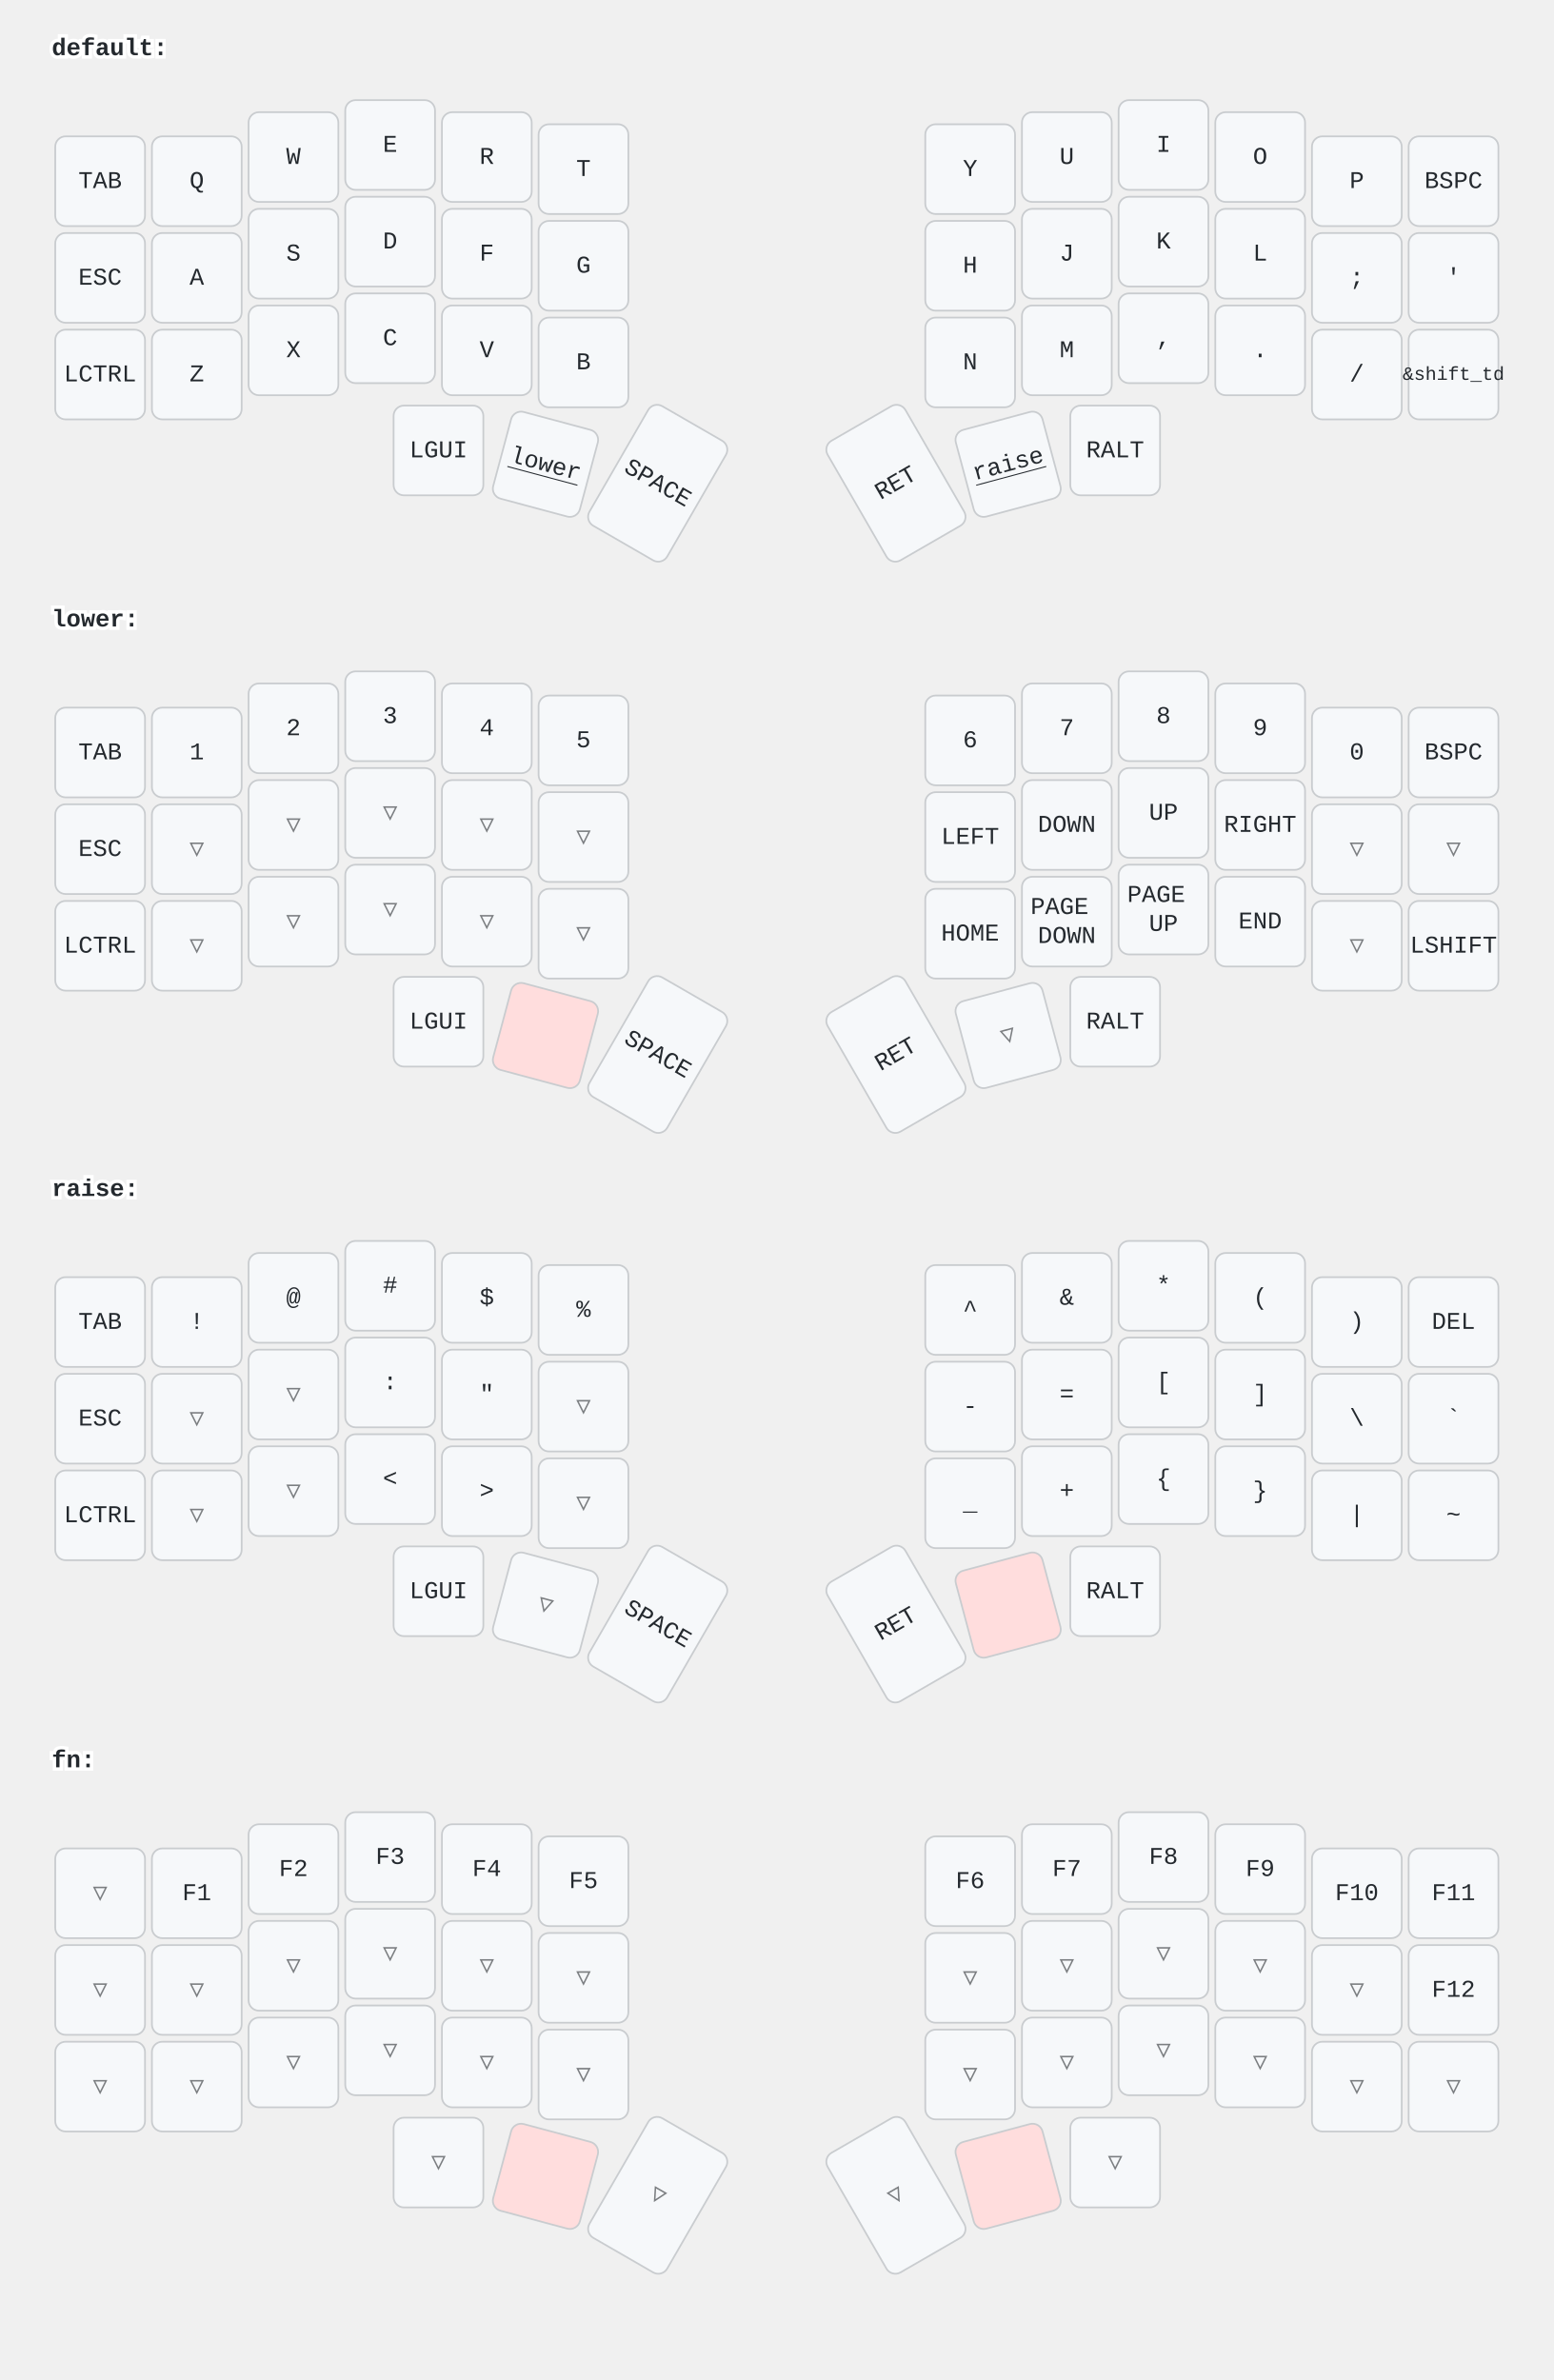
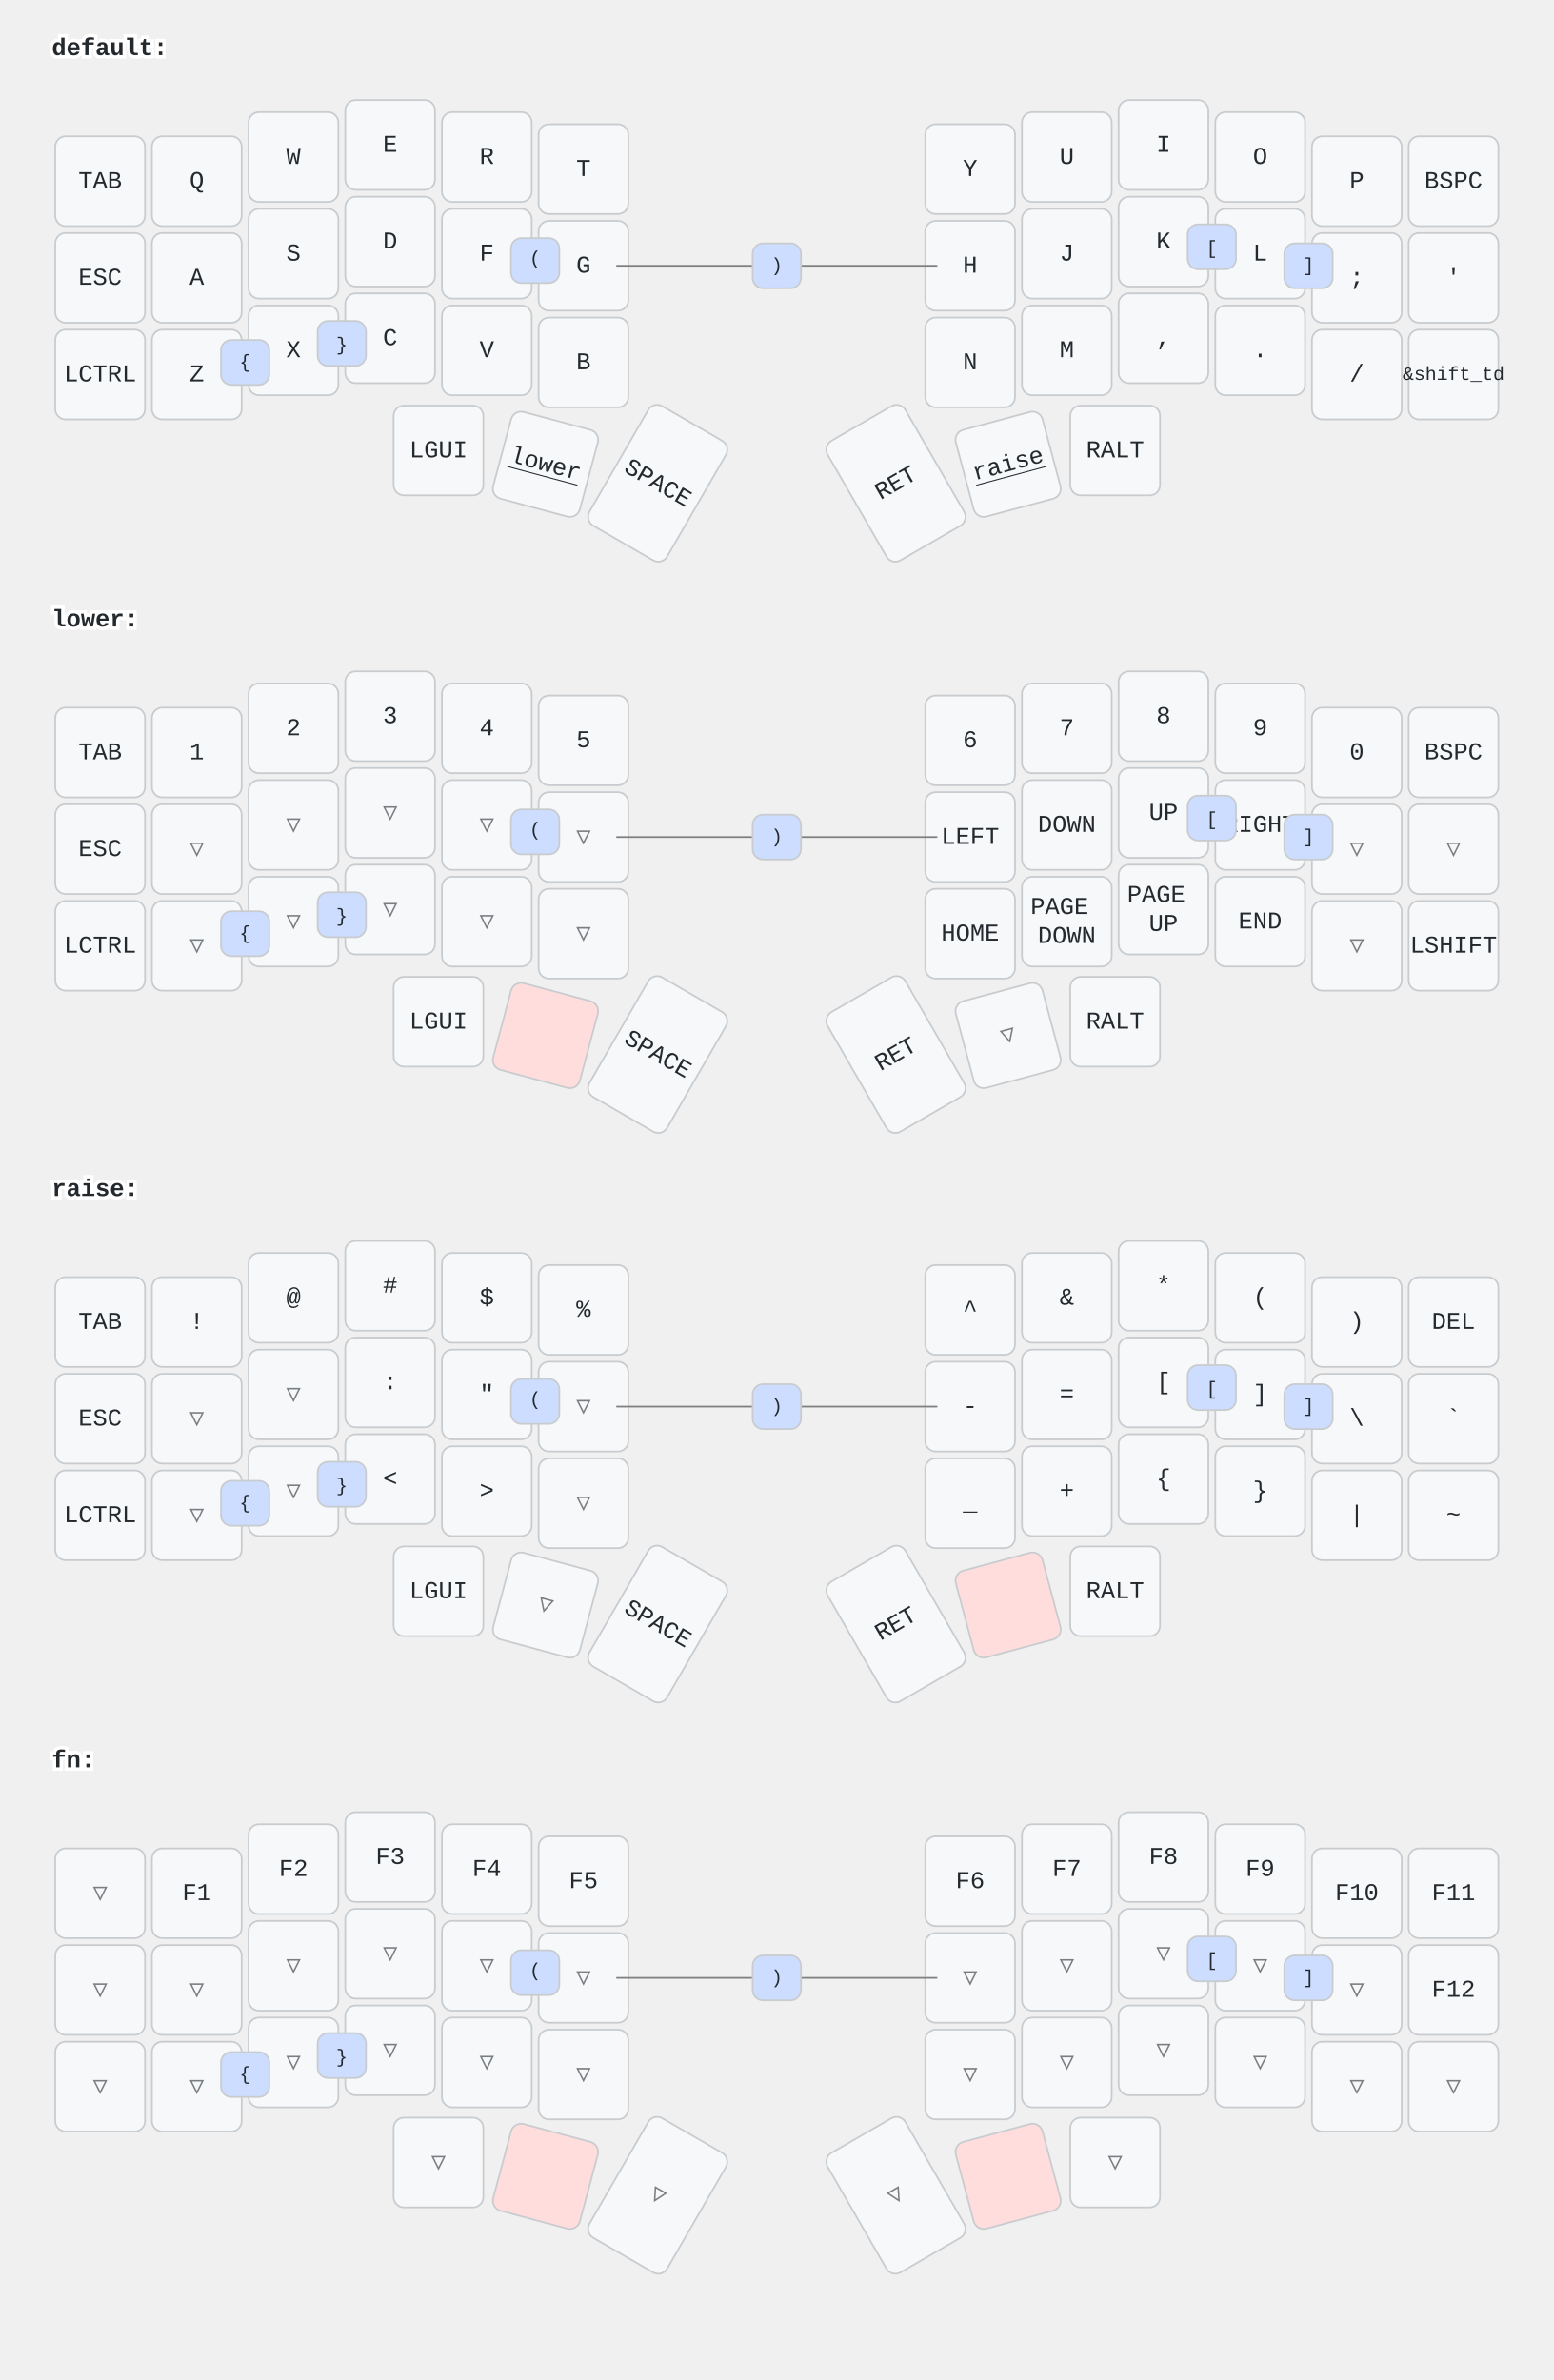
<svg xmlns="http://www.w3.org/2000/svg" width="900" height="1379" viewBox="0 0 900 1379" class="keymap">
  <style>/* inherit to force styles through use tags */
svg path {
    fill: inherit;
}

/* font and background color specifications */
svg.keymap {
    font-family: SFMono-Regular,Consolas,Liberation Mono,Menlo,monospace;
    font-size: 14px;
    font-kerning: normal;
    text-rendering: optimizeLegibility;
    fill: #24292e;
}

/* default key styling */
rect.key {
    fill: #f6f8fa;
}

rect.key, rect.combo {
    stroke: #c9cccf;
    stroke-width: 1;
}

/* default key side styling, only used is draw_key_sides is set */
rect.side {
    filter: brightness(90%);
}

/* color accent for combo boxes */
rect.combo, rect.combo-separate {
    fill: #cdf;
}

/* color accent for held keys */
rect.held, rect.combo.held {
    fill: #fdd;
}

/* color accent for ghost (optional) keys */
rect.ghost, rect.combo.ghost {
    stroke-dasharray: 4, 4;
    stroke-width: 2;
}

text {
    text-anchor: middle;
    dominant-baseline: middle;
}

/* styling for layer labels */
text.label {
    font-weight: bold;
    text-anchor: start;
    stroke: white;
    stroke-width: 4;
    paint-order: stroke;
}

/* styling for optional footer */
text.footer {
    text-anchor: end;
    dominant-baseline: auto;
    stroke: white;
    stroke-width: 4;
    paint-order: stroke;
}

/* styling for combo tap, and key non-tap label text */
text.combo, text.hold, text.shifted, text.left, text.right {
    font-size: 11px;
}

text.hold {
    text-anchor: middle;
    dominant-baseline: auto;
}

text.shifted {
    text-anchor: middle;
    dominant-baseline: hanging;
}

text.left {
    text-anchor: start;
}

text.right {
    text-anchor: end;
}

text.layer-activator {
    text-decoration: underline;
}

/* styling for hold/shifted label text in combo box */
text.combo.hold, text.combo.shifted, text.combo.left, text.combo.right {
    font-size: 8px;
}

/* lighter symbol for transparent keys */
text.trans {
    fill: #7b7e81;
}

/* styling for combo dendrons */
path.combo {
    stroke-width: 1;
    stroke: gray;
    fill: none;
}

/* Start Tabler Icons Cleanup */
/* cannot use height/width with glyphs */
.icon-tabler &gt; path {
    fill: inherit;
    stroke: inherit;
    stroke-width: 2;
}
/* hide tabler's default box */
.icon-tabler &gt; path[stroke="none"][fill="none"] {
    visibility: hidden;
}
/* End Tabler Icons Cleanup */
</style>
  <g transform="translate(30, 0)" class="layer-default">
    <text x="0" y="28" class="label" id="default">default:</text>
    <g transform="translate(0, 56)">
      <g transform="translate(28, 49)" class="key keypos-0">
        <rect rx="6" ry="6" x="-26" y="-26" width="52" height="52" class="key" />
        <text x="0" y="0" class="key tap">TAB</text>
      </g>
      <g transform="translate(84, 49)" class="key keypos-1">
        <rect rx="6" ry="6" x="-26" y="-26" width="52" height="52" class="key" />
        <text x="0" y="0" class="key tap">Q</text>
      </g>
      <g transform="translate(140, 35)" class="key keypos-2">
        <rect rx="6" ry="6" x="-26" y="-26" width="52" height="52" class="key" />
        <text x="0" y="0" class="key tap">W</text>
      </g>
      <g transform="translate(196, 28)" class="key keypos-3">
        <rect rx="6" ry="6" x="-26" y="-26" width="52" height="52" class="key" />
        <text x="0" y="0" class="key tap">E</text>
      </g>
      <g transform="translate(252, 35)" class="key keypos-4">
        <rect rx="6" ry="6" x="-26" y="-26" width="52" height="52" class="key" />
        <text x="0" y="0" class="key tap">R</text>
      </g>
      <g transform="translate(308, 42)" class="key keypos-5">
        <rect rx="6" ry="6" x="-26" y="-26" width="52" height="52" class="key" />
        <text x="0" y="0" class="key tap">T</text>
      </g>
      <g transform="translate(532, 42)" class="key keypos-6">
        <rect rx="6" ry="6" x="-26" y="-26" width="52" height="52" class="key" />
        <text x="0" y="0" class="key tap">Y</text>
      </g>
      <g transform="translate(588, 35)" class="key keypos-7">
        <rect rx="6" ry="6" x="-26" y="-26" width="52" height="52" class="key" />
        <text x="0" y="0" class="key tap">U</text>
      </g>
      <g transform="translate(644, 28)" class="key keypos-8">
        <rect rx="6" ry="6" x="-26" y="-26" width="52" height="52" class="key" />
        <text x="0" y="0" class="key tap">I</text>
      </g>
      <g transform="translate(700, 35)" class="key keypos-9">
        <rect rx="6" ry="6" x="-26" y="-26" width="52" height="52" class="key" />
        <text x="0" y="0" class="key tap">O</text>
      </g>
      <g transform="translate(756, 49)" class="key keypos-10">
        <rect rx="6" ry="6" x="-26" y="-26" width="52" height="52" class="key" />
        <text x="0" y="0" class="key tap">P</text>
      </g>
      <g transform="translate(812, 49)" class="key keypos-11">
        <rect rx="6" ry="6" x="-26" y="-26" width="52" height="52" class="key" />
        <text x="0" y="0" class="key tap">BSPC</text>
      </g>
      <g transform="translate(28, 105)" class="key keypos-12">
        <rect rx="6" ry="6" x="-26" y="-26" width="52" height="52" class="key" />
        <text x="0" y="0" class="key tap">ESC</text>
      </g>
      <g transform="translate(84, 105)" class="key keypos-13">
        <rect rx="6" ry="6" x="-26" y="-26" width="52" height="52" class="key" />
        <text x="0" y="0" class="key tap">A</text>
      </g>
      <g transform="translate(140, 91)" class="key keypos-14">
        <rect rx="6" ry="6" x="-26" y="-26" width="52" height="52" class="key" />
        <text x="0" y="0" class="key tap">S</text>
      </g>
      <g transform="translate(196, 84)" class="key keypos-15">
        <rect rx="6" ry="6" x="-26" y="-26" width="52" height="52" class="key" />
        <text x="0" y="0" class="key tap">D</text>
      </g>
      <g transform="translate(252, 91)" class="key keypos-16">
        <rect rx="6" ry="6" x="-26" y="-26" width="52" height="52" class="key" />
        <text x="0" y="0" class="key tap">F</text>
      </g>
      <g transform="translate(308, 98)" class="key keypos-17">
        <rect rx="6" ry="6" x="-26" y="-26" width="52" height="52" class="key" />
        <text x="0" y="0" class="key tap">G</text>
      </g>
      <g transform="translate(532, 98)" class="key keypos-18">
        <rect rx="6" ry="6" x="-26" y="-26" width="52" height="52" class="key" />
        <text x="0" y="0" class="key tap">H</text>
      </g>
      <g transform="translate(588, 91)" class="key keypos-19">
        <rect rx="6" ry="6" x="-26" y="-26" width="52" height="52" class="key" />
        <text x="0" y="0" class="key tap">J</text>
      </g>
      <g transform="translate(644, 84)" class="key keypos-20">
        <rect rx="6" ry="6" x="-26" y="-26" width="52" height="52" class="key" />
        <text x="0" y="0" class="key tap">K</text>
      </g>
      <g transform="translate(700, 91)" class="key keypos-21">
        <rect rx="6" ry="6" x="-26" y="-26" width="52" height="52" class="key" />
        <text x="0" y="0" class="key tap">L</text>
      </g>
      <g transform="translate(756, 105)" class="key keypos-22">
        <rect rx="6" ry="6" x="-26" y="-26" width="52" height="52" class="key" />
        <text x="0" y="0" class="key tap">;</text>
      </g>
      <g transform="translate(812, 105)" class="key keypos-23">
        <rect rx="6" ry="6" x="-26" y="-26" width="52" height="52" class="key" />
        <text x="0" y="0" class="key tap">'</text>
      </g>
      <g transform="translate(28, 161)" class="key keypos-24">
        <rect rx="6" ry="6" x="-26" y="-26" width="52" height="52" class="key" />
        <text x="0" y="0" class="key tap">LCTRL</text>
      </g>
      <g transform="translate(84, 161)" class="key keypos-25">
        <rect rx="6" ry="6" x="-26" y="-26" width="52" height="52" class="key" />
        <text x="0" y="0" class="key tap">Z</text>
      </g>
      <g transform="translate(140, 147)" class="key keypos-26">
        <rect rx="6" ry="6" x="-26" y="-26" width="52" height="52" class="key" />
        <text x="0" y="0" class="key tap">X</text>
      </g>
      <g transform="translate(196, 140)" class="key keypos-27">
        <rect rx="6" ry="6" x="-26" y="-26" width="52" height="52" class="key" />
        <text x="0" y="0" class="key tap">C</text>
      </g>
      <g transform="translate(252, 147)" class="key keypos-28">
        <rect rx="6" ry="6" x="-26" y="-26" width="52" height="52" class="key" />
        <text x="0" y="0" class="key tap">V</text>
      </g>
      <g transform="translate(308, 154)" class="key keypos-29">
        <rect rx="6" ry="6" x="-26" y="-26" width="52" height="52" class="key" />
        <text x="0" y="0" class="key tap">B</text>
      </g>
      <g transform="translate(532, 154)" class="key keypos-30">
        <rect rx="6" ry="6" x="-26" y="-26" width="52" height="52" class="key" />
        <text x="0" y="0" class="key tap">N</text>
      </g>
      <g transform="translate(588, 147)" class="key keypos-31">
        <rect rx="6" ry="6" x="-26" y="-26" width="52" height="52" class="key" />
        <text x="0" y="0" class="key tap">M</text>
      </g>
      <g transform="translate(644, 140)" class="key keypos-32">
        <rect rx="6" ry="6" x="-26" y="-26" width="52" height="52" class="key" />
        <text x="0" y="0" class="key tap">,</text>
      </g>
      <g transform="translate(700, 147)" class="key keypos-33">
        <rect rx="6" ry="6" x="-26" y="-26" width="52" height="52" class="key" />
        <text x="0" y="0" class="key tap">.</text>
      </g>
      <g transform="translate(756, 161)" class="key keypos-34">
        <rect rx="6" ry="6" x="-26" y="-26" width="52" height="52" class="key" />
        <text x="0" y="0" class="key tap">/</text>
      </g>
      <g transform="translate(812, 161)" class="key keypos-35">
        <rect rx="6" ry="6" x="-26" y="-26" width="52" height="52" class="key" />
        <text x="0" y="0" class="key tap">
          <tspan style="font-size: 78%">&amp;shift_td</tspan>
        </text>
      </g>
      <g transform="translate(224, 205)" class="key keypos-36">
        <rect rx="6" ry="6" x="-26" y="-26" width="52" height="52" class="key" />
        <text x="0" y="0" class="key tap">LGUI</text>
      </g>
      <g transform="translate(286, 213) rotate(15.0)" class="key keypos-37">
        <rect rx="6" ry="6" x="-26" y="-26" width="52" height="52" class="key" />
        <a href="#lower">
          <text x="0" y="0" class="key tap layer-activator">lower</text>
        </a>
      </g>
      <g transform="translate(351, 224) rotate(30.0)" class="key keypos-38">
        <rect rx="6" ry="6" x="-26" y="-40" width="52" height="80" class="key" />
        <text x="0" y="0" class="key tap">SPACE</text>
      </g>
      <g transform="translate(489, 224) rotate(-30.0)" class="key keypos-39">
        <rect rx="6" ry="6" x="-26" y="-40" width="52" height="80" class="key" />
        <text x="0" y="0" class="key tap">RET</text>
      </g>
      <g transform="translate(554, 213) rotate(-15.0)" class="key keypos-40">
        <rect rx="6" ry="6" x="-26" y="-26" width="52" height="52" class="key" />
        <a href="#raise">
          <text x="0" y="0" class="key tap layer-activator">raise</text>
        </a>
      </g>
      <g transform="translate(616, 205)" class="key keypos-41">
        <rect rx="6" ry="6" x="-26" y="-26" width="52" height="52" class="key" />
        <text x="0" y="0" class="key tap">RALT</text>
      </g>
+       <g class="combo combopos-0">
+         <rect rx="6" ry="6" x="266" y="82" width="28" height="26" class="combo" />
+         <text x="280" y="94" class="combo tap">(</text>
+       </g>
+       <g class="combo combopos-1">
+         <path d="M420,98 l-93,0" class="combo" />
+         <path d="M420,98 l93,0" class="combo" />
+         <rect rx="6" ry="6" x="406" y="85" width="28" height="26" class="combo" />
+         <text x="420" y="98" class="combo tap">)</text>
+       </g>
+       <g class="combo combopos-2">
+         <rect rx="6" ry="6" x="658" y="74" width="28" height="26" class="combo" />
+         <text x="672" y="88" class="combo tap">[</text>
+       </g>
+       <g class="combo combopos-3">
+         <rect rx="6" ry="6" x="714" y="85" width="28" height="26" class="combo" />
+         <text x="728" y="98" class="combo tap">]</text>
+       </g>
+       <g class="combo combopos-4">
+         <rect rx="6" ry="6" x="98" y="141" width="28" height="26" class="combo" />
+         <text x="112" y="154" class="combo tap">{</text>
+       </g>
+       <g class="combo combopos-5">
+         <rect rx="6" ry="6" x="154" y="130" width="28" height="26" class="combo" />
+         <text x="168" y="144" class="combo tap">}</text>
+       </g>
    </g>
  </g>
  <g transform="translate(30, 331)" class="layer-lower">
    <text x="0" y="28" class="label" id="lower">lower:</text>
    <g transform="translate(0, 56)">
      <g transform="translate(28, 49)" class="key keypos-0">
        <rect rx="6" ry="6" x="-26" y="-26" width="52" height="52" class="key" />
        <text x="0" y="0" class="key tap">TAB</text>
      </g>
      <g transform="translate(84, 49)" class="key keypos-1">
        <rect rx="6" ry="6" x="-26" y="-26" width="52" height="52" class="key" />
        <text x="0" y="0" class="key tap">1</text>
      </g>
      <g transform="translate(140, 35)" class="key keypos-2">
        <rect rx="6" ry="6" x="-26" y="-26" width="52" height="52" class="key" />
        <text x="0" y="0" class="key tap">2</text>
      </g>
      <g transform="translate(196, 28)" class="key keypos-3">
        <rect rx="6" ry="6" x="-26" y="-26" width="52" height="52" class="key" />
        <text x="0" y="0" class="key tap">3</text>
      </g>
      <g transform="translate(252, 35)" class="key keypos-4">
        <rect rx="6" ry="6" x="-26" y="-26" width="52" height="52" class="key" />
        <text x="0" y="0" class="key tap">4</text>
      </g>
      <g transform="translate(308, 42)" class="key keypos-5">
        <rect rx="6" ry="6" x="-26" y="-26" width="52" height="52" class="key" />
        <text x="0" y="0" class="key tap">5</text>
      </g>
      <g transform="translate(532, 42)" class="key keypos-6">
        <rect rx="6" ry="6" x="-26" y="-26" width="52" height="52" class="key" />
        <text x="0" y="0" class="key tap">6</text>
      </g>
      <g transform="translate(588, 35)" class="key keypos-7">
        <rect rx="6" ry="6" x="-26" y="-26" width="52" height="52" class="key" />
        <text x="0" y="0" class="key tap">7</text>
      </g>
      <g transform="translate(644, 28)" class="key keypos-8">
        <rect rx="6" ry="6" x="-26" y="-26" width="52" height="52" class="key" />
        <text x="0" y="0" class="key tap">8</text>
      </g>
      <g transform="translate(700, 35)" class="key keypos-9">
        <rect rx="6" ry="6" x="-26" y="-26" width="52" height="52" class="key" />
        <text x="0" y="0" class="key tap">9</text>
      </g>
      <g transform="translate(756, 49)" class="key keypos-10">
        <rect rx="6" ry="6" x="-26" y="-26" width="52" height="52" class="key" />
        <text x="0" y="0" class="key tap">0</text>
      </g>
      <g transform="translate(812, 49)" class="key keypos-11">
        <rect rx="6" ry="6" x="-26" y="-26" width="52" height="52" class="key" />
        <text x="0" y="0" class="key tap">BSPC</text>
      </g>
      <g transform="translate(28, 105)" class="key keypos-12">
        <rect rx="6" ry="6" x="-26" y="-26" width="52" height="52" class="key" />
        <text x="0" y="0" class="key tap">ESC</text>
      </g>
      <g transform="translate(84, 105)" class="key trans keypos-13">
        <rect rx="6" ry="6" x="-26" y="-26" width="52" height="52" class="key trans" />
        <text x="0" y="0" class="key trans tap">▽</text>
      </g>
      <g transform="translate(140, 91)" class="key trans keypos-14">
        <rect rx="6" ry="6" x="-26" y="-26" width="52" height="52" class="key trans" />
        <text x="0" y="0" class="key trans tap">▽</text>
      </g>
      <g transform="translate(196, 84)" class="key trans keypos-15">
        <rect rx="6" ry="6" x="-26" y="-26" width="52" height="52" class="key trans" />
        <text x="0" y="0" class="key trans tap">▽</text>
      </g>
      <g transform="translate(252, 91)" class="key trans keypos-16">
        <rect rx="6" ry="6" x="-26" y="-26" width="52" height="52" class="key trans" />
        <text x="0" y="0" class="key trans tap">▽</text>
      </g>
      <g transform="translate(308, 98)" class="key trans keypos-17">
        <rect rx="6" ry="6" x="-26" y="-26" width="52" height="52" class="key trans" />
        <text x="0" y="0" class="key trans tap">▽</text>
      </g>
      <g transform="translate(532, 98)" class="key keypos-18">
        <rect rx="6" ry="6" x="-26" y="-26" width="52" height="52" class="key" />
        <text x="0" y="0" class="key tap">LEFT</text>
      </g>
      <g transform="translate(588, 91)" class="key keypos-19">
        <rect rx="6" ry="6" x="-26" y="-26" width="52" height="52" class="key" />
        <text x="0" y="0" class="key tap">DOWN</text>
      </g>
      <g transform="translate(644, 84)" class="key keypos-20">
        <rect rx="6" ry="6" x="-26" y="-26" width="52" height="52" class="key" />
        <text x="0" y="0" class="key tap">UP</text>
      </g>
      <g transform="translate(700, 91)" class="key keypos-21">
        <rect rx="6" ry="6" x="-26" y="-26" width="52" height="52" class="key" />
        <text x="0" y="0" class="key tap">RIGHT</text>
      </g>
      <g transform="translate(756, 105)" class="key trans keypos-22">
        <rect rx="6" ry="6" x="-26" y="-26" width="52" height="52" class="key trans" />
        <text x="0" y="0" class="key trans tap">▽</text>
      </g>
      <g transform="translate(812, 105)" class="key trans keypos-23">
        <rect rx="6" ry="6" x="-26" y="-26" width="52" height="52" class="key trans" />
        <text x="0" y="0" class="key trans tap">▽</text>
      </g>
      <g transform="translate(28, 161)" class="key keypos-24">
        <rect rx="6" ry="6" x="-26" y="-26" width="52" height="52" class="key" />
        <text x="0" y="0" class="key tap">LCTRL</text>
      </g>
      <g transform="translate(84, 161)" class="key trans keypos-25">
        <rect rx="6" ry="6" x="-26" y="-26" width="52" height="52" class="key trans" />
        <text x="0" y="0" class="key trans tap">▽</text>
      </g>
      <g transform="translate(140, 147)" class="key trans keypos-26">
        <rect rx="6" ry="6" x="-26" y="-26" width="52" height="52" class="key trans" />
        <text x="0" y="0" class="key trans tap">▽</text>
      </g>
      <g transform="translate(196, 140)" class="key trans keypos-27">
        <rect rx="6" ry="6" x="-26" y="-26" width="52" height="52" class="key trans" />
        <text x="0" y="0" class="key trans tap">▽</text>
      </g>
      <g transform="translate(252, 147)" class="key trans keypos-28">
        <rect rx="6" ry="6" x="-26" y="-26" width="52" height="52" class="key trans" />
        <text x="0" y="0" class="key trans tap">▽</text>
      </g>
      <g transform="translate(308, 154)" class="key trans keypos-29">
        <rect rx="6" ry="6" x="-26" y="-26" width="52" height="52" class="key trans" />
        <text x="0" y="0" class="key trans tap">▽</text>
      </g>
      <g transform="translate(532, 154)" class="key keypos-30">
        <rect rx="6" ry="6" x="-26" y="-26" width="52" height="52" class="key" />
        <text x="0" y="0" class="key tap">HOME</text>
      </g>
      <g transform="translate(588, 147)" class="key keypos-31">
        <rect rx="6" ry="6" x="-26" y="-26" width="52" height="52" class="key" />
        <text x="0" y="0" class="key tap">
          <tspan x="0" dy="-0.6em">PAGE</tspan>
          <tspan x="0" dy="1.2em">DOWN</tspan>
        </text>
      </g>
      <g transform="translate(644, 140)" class="key keypos-32">
        <rect rx="6" ry="6" x="-26" y="-26" width="52" height="52" class="key" />
        <text x="0" y="0" class="key tap">
          <tspan x="0" dy="-0.6em">PAGE</tspan>
          <tspan x="0" dy="1.2em">UP</tspan>
        </text>
      </g>
      <g transform="translate(700, 147)" class="key keypos-33">
        <rect rx="6" ry="6" x="-26" y="-26" width="52" height="52" class="key" />
        <text x="0" y="0" class="key tap">END</text>
      </g>
      <g transform="translate(756, 161)" class="key trans keypos-34">
        <rect rx="6" ry="6" x="-26" y="-26" width="52" height="52" class="key trans" />
        <text x="0" y="0" class="key trans tap">▽</text>
      </g>
      <g transform="translate(812, 161)" class="key keypos-35">
        <rect rx="6" ry="6" x="-26" y="-26" width="52" height="52" class="key" />
        <text x="0" y="0" class="key tap">LSHIFT</text>
      </g>
      <g transform="translate(224, 205)" class="key keypos-36">
        <rect rx="6" ry="6" x="-26" y="-26" width="52" height="52" class="key" />
        <text x="0" y="0" class="key tap">LGUI</text>
      </g>
      <g transform="translate(286, 213) rotate(15.0)" class="key held keypos-37">
        <rect rx="6" ry="6" x="-26" y="-26" width="52" height="52" class="key held" />
      </g>
      <g transform="translate(351, 224) rotate(30.0)" class="key keypos-38">
        <rect rx="6" ry="6" x="-26" y="-40" width="52" height="80" class="key" />
        <text x="0" y="0" class="key tap">SPACE</text>
      </g>
      <g transform="translate(489, 224) rotate(-30.0)" class="key keypos-39">
        <rect rx="6" ry="6" x="-26" y="-40" width="52" height="80" class="key" />
        <text x="0" y="0" class="key tap">RET</text>
      </g>
      <g transform="translate(554, 213) rotate(-15.0)" class="key trans keypos-40">
        <rect rx="6" ry="6" x="-26" y="-26" width="52" height="52" class="key trans" />
        <text x="0" y="0" class="key trans tap">▽</text>
      </g>
      <g transform="translate(616, 205)" class="key keypos-41">
        <rect rx="6" ry="6" x="-26" y="-26" width="52" height="52" class="key" />
        <text x="0" y="0" class="key tap">RALT</text>
      </g>
+       <g class="combo combopos-0">
+         <rect rx="6" ry="6" x="266" y="82" width="28" height="26" class="combo" />
+         <text x="280" y="94" class="combo tap">(</text>
+       </g>
+       <g class="combo combopos-1">
+         <path d="M420,98 l-93,0" class="combo" />
+         <path d="M420,98 l93,0" class="combo" />
+         <rect rx="6" ry="6" x="406" y="85" width="28" height="26" class="combo" />
+         <text x="420" y="98" class="combo tap">)</text>
+       </g>
+       <g class="combo combopos-2">
+         <rect rx="6" ry="6" x="658" y="74" width="28" height="26" class="combo" />
+         <text x="672" y="88" class="combo tap">[</text>
+       </g>
+       <g class="combo combopos-3">
+         <rect rx="6" ry="6" x="714" y="85" width="28" height="26" class="combo" />
+         <text x="728" y="98" class="combo tap">]</text>
+       </g>
+       <g class="combo combopos-4">
+         <rect rx="6" ry="6" x="98" y="141" width="28" height="26" class="combo" />
+         <text x="112" y="154" class="combo tap">{</text>
+       </g>
+       <g class="combo combopos-5">
+         <rect rx="6" ry="6" x="154" y="130" width="28" height="26" class="combo" />
+         <text x="168" y="144" class="combo tap">}</text>
+       </g>
    </g>
  </g>
  <g transform="translate(30, 661)" class="layer-raise">
    <text x="0" y="28" class="label" id="raise">raise:</text>
    <g transform="translate(0, 56)">
      <g transform="translate(28, 49)" class="key keypos-0">
        <rect rx="6" ry="6" x="-26" y="-26" width="52" height="52" class="key" />
        <text x="0" y="0" class="key tap">TAB</text>
      </g>
      <g transform="translate(84, 49)" class="key keypos-1">
        <rect rx="6" ry="6" x="-26" y="-26" width="52" height="52" class="key" />
        <text x="0" y="0" class="key tap">!</text>
      </g>
      <g transform="translate(140, 35)" class="key keypos-2">
        <rect rx="6" ry="6" x="-26" y="-26" width="52" height="52" class="key" />
        <text x="0" y="0" class="key tap">@</text>
      </g>
      <g transform="translate(196, 28)" class="key keypos-3">
        <rect rx="6" ry="6" x="-26" y="-26" width="52" height="52" class="key" />
        <text x="0" y="0" class="key tap">#</text>
      </g>
      <g transform="translate(252, 35)" class="key keypos-4">
        <rect rx="6" ry="6" x="-26" y="-26" width="52" height="52" class="key" />
        <text x="0" y="0" class="key tap">$</text>
      </g>
      <g transform="translate(308, 42)" class="key keypos-5">
        <rect rx="6" ry="6" x="-26" y="-26" width="52" height="52" class="key" />
        <text x="0" y="0" class="key tap">%</text>
      </g>
      <g transform="translate(532, 42)" class="key keypos-6">
        <rect rx="6" ry="6" x="-26" y="-26" width="52" height="52" class="key" />
        <text x="0" y="0" class="key tap">^</text>
      </g>
      <g transform="translate(588, 35)" class="key keypos-7">
        <rect rx="6" ry="6" x="-26" y="-26" width="52" height="52" class="key" />
        <text x="0" y="0" class="key tap">&amp;</text>
      </g>
      <g transform="translate(644, 28)" class="key keypos-8">
        <rect rx="6" ry="6" x="-26" y="-26" width="52" height="52" class="key" />
        <text x="0" y="0" class="key tap">*</text>
      </g>
      <g transform="translate(700, 35)" class="key keypos-9">
        <rect rx="6" ry="6" x="-26" y="-26" width="52" height="52" class="key" />
        <text x="0" y="0" class="key tap">(</text>
      </g>
      <g transform="translate(756, 49)" class="key keypos-10">
        <rect rx="6" ry="6" x="-26" y="-26" width="52" height="52" class="key" />
        <text x="0" y="0" class="key tap">)</text>
      </g>
      <g transform="translate(812, 49)" class="key keypos-11">
        <rect rx="6" ry="6" x="-26" y="-26" width="52" height="52" class="key" />
        <text x="0" y="0" class="key tap">DEL</text>
      </g>
      <g transform="translate(28, 105)" class="key keypos-12">
        <rect rx="6" ry="6" x="-26" y="-26" width="52" height="52" class="key" />
        <text x="0" y="0" class="key tap">ESC</text>
      </g>
      <g transform="translate(84, 105)" class="key trans keypos-13">
        <rect rx="6" ry="6" x="-26" y="-26" width="52" height="52" class="key trans" />
        <text x="0" y="0" class="key trans tap">▽</text>
      </g>
      <g transform="translate(140, 91)" class="key trans keypos-14">
        <rect rx="6" ry="6" x="-26" y="-26" width="52" height="52" class="key trans" />
        <text x="0" y="0" class="key trans tap">▽</text>
      </g>
      <g transform="translate(196, 84)" class="key keypos-15">
        <rect rx="6" ry="6" x="-26" y="-26" width="52" height="52" class="key" />
        <text x="0" y="0" class="key tap">:</text>
      </g>
      <g transform="translate(252, 91)" class="key keypos-16">
        <rect rx="6" ry="6" x="-26" y="-26" width="52" height="52" class="key" />
        <text x="0" y="0" class="key tap">"</text>
      </g>
      <g transform="translate(308, 98)" class="key trans keypos-17">
        <rect rx="6" ry="6" x="-26" y="-26" width="52" height="52" class="key trans" />
        <text x="0" y="0" class="key trans tap">▽</text>
      </g>
      <g transform="translate(532, 98)" class="key keypos-18">
        <rect rx="6" ry="6" x="-26" y="-26" width="52" height="52" class="key" />
        <text x="0" y="0" class="key tap">-</text>
      </g>
      <g transform="translate(588, 91)" class="key keypos-19">
        <rect rx="6" ry="6" x="-26" y="-26" width="52" height="52" class="key" />
        <text x="0" y="0" class="key tap">=</text>
      </g>
      <g transform="translate(644, 84)" class="key keypos-20">
        <rect rx="6" ry="6" x="-26" y="-26" width="52" height="52" class="key" />
        <text x="0" y="0" class="key tap">[</text>
      </g>
      <g transform="translate(700, 91)" class="key keypos-21">
        <rect rx="6" ry="6" x="-26" y="-26" width="52" height="52" class="key" />
        <text x="0" y="0" class="key tap">]</text>
      </g>
      <g transform="translate(756, 105)" class="key keypos-22">
        <rect rx="6" ry="6" x="-26" y="-26" width="52" height="52" class="key" />
        <text x="0" y="0" class="key tap">\</text>
      </g>
      <g transform="translate(812, 105)" class="key keypos-23">
        <rect rx="6" ry="6" x="-26" y="-26" width="52" height="52" class="key" />
        <text x="0" y="0" class="key tap">`</text>
      </g>
      <g transform="translate(28, 161)" class="key keypos-24">
        <rect rx="6" ry="6" x="-26" y="-26" width="52" height="52" class="key" />
        <text x="0" y="0" class="key tap">LCTRL</text>
      </g>
      <g transform="translate(84, 161)" class="key trans keypos-25">
        <rect rx="6" ry="6" x="-26" y="-26" width="52" height="52" class="key trans" />
        <text x="0" y="0" class="key trans tap">▽</text>
      </g>
      <g transform="translate(140, 147)" class="key trans keypos-26">
        <rect rx="6" ry="6" x="-26" y="-26" width="52" height="52" class="key trans" />
        <text x="0" y="0" class="key trans tap">▽</text>
      </g>
      <g transform="translate(196, 140)" class="key keypos-27">
        <rect rx="6" ry="6" x="-26" y="-26" width="52" height="52" class="key" />
        <text x="0" y="0" class="key tap">&lt;</text>
      </g>
      <g transform="translate(252, 147)" class="key keypos-28">
        <rect rx="6" ry="6" x="-26" y="-26" width="52" height="52" class="key" />
        <text x="0" y="0" class="key tap">&gt;</text>
      </g>
      <g transform="translate(308, 154)" class="key trans keypos-29">
        <rect rx="6" ry="6" x="-26" y="-26" width="52" height="52" class="key trans" />
        <text x="0" y="0" class="key trans tap">▽</text>
      </g>
      <g transform="translate(532, 154)" class="key keypos-30">
        <rect rx="6" ry="6" x="-26" y="-26" width="52" height="52" class="key" />
        <text x="0" y="0" class="key tap">_</text>
      </g>
      <g transform="translate(588, 147)" class="key keypos-31">
        <rect rx="6" ry="6" x="-26" y="-26" width="52" height="52" class="key" />
        <text x="0" y="0" class="key tap">+</text>
      </g>
      <g transform="translate(644, 140)" class="key keypos-32">
        <rect rx="6" ry="6" x="-26" y="-26" width="52" height="52" class="key" />
        <text x="0" y="0" class="key tap">{</text>
      </g>
      <g transform="translate(700, 147)" class="key keypos-33">
        <rect rx="6" ry="6" x="-26" y="-26" width="52" height="52" class="key" />
        <text x="0" y="0" class="key tap">}</text>
      </g>
      <g transform="translate(756, 161)" class="key keypos-34">
        <rect rx="6" ry="6" x="-26" y="-26" width="52" height="52" class="key" />
        <text x="0" y="0" class="key tap">|</text>
      </g>
      <g transform="translate(812, 161)" class="key keypos-35">
        <rect rx="6" ry="6" x="-26" y="-26" width="52" height="52" class="key" />
        <text x="0" y="0" class="key tap">~</text>
      </g>
      <g transform="translate(224, 205)" class="key keypos-36">
        <rect rx="6" ry="6" x="-26" y="-26" width="52" height="52" class="key" />
        <text x="0" y="0" class="key tap">LGUI</text>
      </g>
      <g transform="translate(286, 213) rotate(15.0)" class="key trans keypos-37">
        <rect rx="6" ry="6" x="-26" y="-26" width="52" height="52" class="key trans" />
        <text x="0" y="0" class="key trans tap">▽</text>
      </g>
      <g transform="translate(351, 224) rotate(30.0)" class="key keypos-38">
        <rect rx="6" ry="6" x="-26" y="-40" width="52" height="80" class="key" />
        <text x="0" y="0" class="key tap">SPACE</text>
      </g>
      <g transform="translate(489, 224) rotate(-30.0)" class="key keypos-39">
        <rect rx="6" ry="6" x="-26" y="-40" width="52" height="80" class="key" />
        <text x="0" y="0" class="key tap">RET</text>
      </g>
      <g transform="translate(554, 213) rotate(-15.0)" class="key held keypos-40">
        <rect rx="6" ry="6" x="-26" y="-26" width="52" height="52" class="key held" />
      </g>
      <g transform="translate(616, 205)" class="key keypos-41">
        <rect rx="6" ry="6" x="-26" y="-26" width="52" height="52" class="key" />
        <text x="0" y="0" class="key tap">RALT</text>
      </g>
+       <g class="combo combopos-0">
+         <rect rx="6" ry="6" x="266" y="82" width="28" height="26" class="combo" />
+         <text x="280" y="94" class="combo tap">(</text>
+       </g>
+       <g class="combo combopos-1">
+         <path d="M420,98 l-93,0" class="combo" />
+         <path d="M420,98 l93,0" class="combo" />
+         <rect rx="6" ry="6" x="406" y="85" width="28" height="26" class="combo" />
+         <text x="420" y="98" class="combo tap">)</text>
+       </g>
+       <g class="combo combopos-2">
+         <rect rx="6" ry="6" x="658" y="74" width="28" height="26" class="combo" />
+         <text x="672" y="88" class="combo tap">[</text>
+       </g>
+       <g class="combo combopos-3">
+         <rect rx="6" ry="6" x="714" y="85" width="28" height="26" class="combo" />
+         <text x="728" y="98" class="combo tap">]</text>
+       </g>
+       <g class="combo combopos-4">
+         <rect rx="6" ry="6" x="98" y="141" width="28" height="26" class="combo" />
+         <text x="112" y="154" class="combo tap">{</text>
+       </g>
+       <g class="combo combopos-5">
+         <rect rx="6" ry="6" x="154" y="130" width="28" height="26" class="combo" />
+         <text x="168" y="144" class="combo tap">}</text>
+       </g>
    </g>
  </g>
  <g transform="translate(30, 992)" class="layer-fn">
    <text x="0" y="28" class="label" id="fn">fn:</text>
    <g transform="translate(0, 56)">
      <g transform="translate(28, 49)" class="key trans keypos-0">
        <rect rx="6" ry="6" x="-26" y="-26" width="52" height="52" class="key trans" />
        <text x="0" y="0" class="key trans tap">▽</text>
      </g>
      <g transform="translate(84, 49)" class="key keypos-1">
        <rect rx="6" ry="6" x="-26" y="-26" width="52" height="52" class="key" />
        <text x="0" y="0" class="key tap">F1</text>
      </g>
      <g transform="translate(140, 35)" class="key keypos-2">
        <rect rx="6" ry="6" x="-26" y="-26" width="52" height="52" class="key" />
        <text x="0" y="0" class="key tap">F2</text>
      </g>
      <g transform="translate(196, 28)" class="key keypos-3">
        <rect rx="6" ry="6" x="-26" y="-26" width="52" height="52" class="key" />
        <text x="0" y="0" class="key tap">F3</text>
      </g>
      <g transform="translate(252, 35)" class="key keypos-4">
        <rect rx="6" ry="6" x="-26" y="-26" width="52" height="52" class="key" />
        <text x="0" y="0" class="key tap">F4</text>
      </g>
      <g transform="translate(308, 42)" class="key keypos-5">
        <rect rx="6" ry="6" x="-26" y="-26" width="52" height="52" class="key" />
        <text x="0" y="0" class="key tap">F5</text>
      </g>
      <g transform="translate(532, 42)" class="key keypos-6">
        <rect rx="6" ry="6" x="-26" y="-26" width="52" height="52" class="key" />
        <text x="0" y="0" class="key tap">F6</text>
      </g>
      <g transform="translate(588, 35)" class="key keypos-7">
        <rect rx="6" ry="6" x="-26" y="-26" width="52" height="52" class="key" />
        <text x="0" y="0" class="key tap">F7</text>
      </g>
      <g transform="translate(644, 28)" class="key keypos-8">
        <rect rx="6" ry="6" x="-26" y="-26" width="52" height="52" class="key" />
        <text x="0" y="0" class="key tap">F8</text>
      </g>
      <g transform="translate(700, 35)" class="key keypos-9">
        <rect rx="6" ry="6" x="-26" y="-26" width="52" height="52" class="key" />
        <text x="0" y="0" class="key tap">F9</text>
      </g>
      <g transform="translate(756, 49)" class="key keypos-10">
        <rect rx="6" ry="6" x="-26" y="-26" width="52" height="52" class="key" />
        <text x="0" y="0" class="key tap">F10</text>
      </g>
      <g transform="translate(812, 49)" class="key keypos-11">
        <rect rx="6" ry="6" x="-26" y="-26" width="52" height="52" class="key" />
        <text x="0" y="0" class="key tap">F11</text>
      </g>
      <g transform="translate(28, 105)" class="key trans keypos-12">
        <rect rx="6" ry="6" x="-26" y="-26" width="52" height="52" class="key trans" />
        <text x="0" y="0" class="key trans tap">▽</text>
      </g>
      <g transform="translate(84, 105)" class="key trans keypos-13">
        <rect rx="6" ry="6" x="-26" y="-26" width="52" height="52" class="key trans" />
        <text x="0" y="0" class="key trans tap">▽</text>
      </g>
      <g transform="translate(140, 91)" class="key trans keypos-14">
        <rect rx="6" ry="6" x="-26" y="-26" width="52" height="52" class="key trans" />
        <text x="0" y="0" class="key trans tap">▽</text>
      </g>
      <g transform="translate(196, 84)" class="key trans keypos-15">
        <rect rx="6" ry="6" x="-26" y="-26" width="52" height="52" class="key trans" />
        <text x="0" y="0" class="key trans tap">▽</text>
      </g>
      <g transform="translate(252, 91)" class="key trans keypos-16">
        <rect rx="6" ry="6" x="-26" y="-26" width="52" height="52" class="key trans" />
        <text x="0" y="0" class="key trans tap">▽</text>
      </g>
      <g transform="translate(308, 98)" class="key trans keypos-17">
        <rect rx="6" ry="6" x="-26" y="-26" width="52" height="52" class="key trans" />
        <text x="0" y="0" class="key trans tap">▽</text>
      </g>
      <g transform="translate(532, 98)" class="key trans keypos-18">
        <rect rx="6" ry="6" x="-26" y="-26" width="52" height="52" class="key trans" />
        <text x="0" y="0" class="key trans tap">▽</text>
      </g>
      <g transform="translate(588, 91)" class="key trans keypos-19">
        <rect rx="6" ry="6" x="-26" y="-26" width="52" height="52" class="key trans" />
        <text x="0" y="0" class="key trans tap">▽</text>
      </g>
      <g transform="translate(644, 84)" class="key trans keypos-20">
        <rect rx="6" ry="6" x="-26" y="-26" width="52" height="52" class="key trans" />
        <text x="0" y="0" class="key trans tap">▽</text>
      </g>
      <g transform="translate(700, 91)" class="key trans keypos-21">
        <rect rx="6" ry="6" x="-26" y="-26" width="52" height="52" class="key trans" />
        <text x="0" y="0" class="key trans tap">▽</text>
      </g>
      <g transform="translate(756, 105)" class="key trans keypos-22">
        <rect rx="6" ry="6" x="-26" y="-26" width="52" height="52" class="key trans" />
        <text x="0" y="0" class="key trans tap">▽</text>
      </g>
      <g transform="translate(812, 105)" class="key keypos-23">
        <rect rx="6" ry="6" x="-26" y="-26" width="52" height="52" class="key" />
        <text x="0" y="0" class="key tap">F12</text>
      </g>
      <g transform="translate(28, 161)" class="key trans keypos-24">
        <rect rx="6" ry="6" x="-26" y="-26" width="52" height="52" class="key trans" />
        <text x="0" y="0" class="key trans tap">▽</text>
      </g>
      <g transform="translate(84, 161)" class="key trans keypos-25">
        <rect rx="6" ry="6" x="-26" y="-26" width="52" height="52" class="key trans" />
        <text x="0" y="0" class="key trans tap">▽</text>
      </g>
      <g transform="translate(140, 147)" class="key trans keypos-26">
        <rect rx="6" ry="6" x="-26" y="-26" width="52" height="52" class="key trans" />
        <text x="0" y="0" class="key trans tap">▽</text>
      </g>
      <g transform="translate(196, 140)" class="key trans keypos-27">
        <rect rx="6" ry="6" x="-26" y="-26" width="52" height="52" class="key trans" />
        <text x="0" y="0" class="key trans tap">▽</text>
      </g>
      <g transform="translate(252, 147)" class="key trans keypos-28">
        <rect rx="6" ry="6" x="-26" y="-26" width="52" height="52" class="key trans" />
        <text x="0" y="0" class="key trans tap">▽</text>
      </g>
      <g transform="translate(308, 154)" class="key trans keypos-29">
        <rect rx="6" ry="6" x="-26" y="-26" width="52" height="52" class="key trans" />
        <text x="0" y="0" class="key trans tap">▽</text>
      </g>
      <g transform="translate(532, 154)" class="key trans keypos-30">
        <rect rx="6" ry="6" x="-26" y="-26" width="52" height="52" class="key trans" />
        <text x="0" y="0" class="key trans tap">▽</text>
      </g>
      <g transform="translate(588, 147)" class="key trans keypos-31">
        <rect rx="6" ry="6" x="-26" y="-26" width="52" height="52" class="key trans" />
        <text x="0" y="0" class="key trans tap">▽</text>
      </g>
      <g transform="translate(644, 140)" class="key trans keypos-32">
        <rect rx="6" ry="6" x="-26" y="-26" width="52" height="52" class="key trans" />
        <text x="0" y="0" class="key trans tap">▽</text>
      </g>
      <g transform="translate(700, 147)" class="key trans keypos-33">
        <rect rx="6" ry="6" x="-26" y="-26" width="52" height="52" class="key trans" />
        <text x="0" y="0" class="key trans tap">▽</text>
      </g>
      <g transform="translate(756, 161)" class="key trans keypos-34">
        <rect rx="6" ry="6" x="-26" y="-26" width="52" height="52" class="key trans" />
        <text x="0" y="0" class="key trans tap">▽</text>
      </g>
      <g transform="translate(812, 161)" class="key trans keypos-35">
        <rect rx="6" ry="6" x="-26" y="-26" width="52" height="52" class="key trans" />
        <text x="0" y="0" class="key trans tap">▽</text>
      </g>
      <g transform="translate(224, 205)" class="key trans keypos-36">
        <rect rx="6" ry="6" x="-26" y="-26" width="52" height="52" class="key trans" />
        <text x="0" y="0" class="key trans tap">▽</text>
      </g>
      <g transform="translate(286, 213) rotate(15.0)" class="key held keypos-37">
        <rect rx="6" ry="6" x="-26" y="-26" width="52" height="52" class="key held" />
      </g>
      <g transform="translate(351, 224) rotate(30.0)" class="key trans keypos-38">
        <rect rx="6" ry="6" x="-26" y="-40" width="52" height="80" class="key trans" />
        <text x="0" y="0" class="key trans tap">▽</text>
      </g>
      <g transform="translate(489, 224) rotate(-30.0)" class="key trans keypos-39">
        <rect rx="6" ry="6" x="-26" y="-40" width="52" height="80" class="key trans" />
        <text x="0" y="0" class="key trans tap">▽</text>
      </g>
      <g transform="translate(554, 213) rotate(-15.0)" class="key held keypos-40">
        <rect rx="6" ry="6" x="-26" y="-26" width="52" height="52" class="key held" />
      </g>
      <g transform="translate(616, 205)" class="key trans keypos-41">
        <rect rx="6" ry="6" x="-26" y="-26" width="52" height="52" class="key trans" />
        <text x="0" y="0" class="key trans tap">▽</text>
      </g>
+       <g class="combo combopos-0">
+         <rect rx="6" ry="6" x="266" y="82" width="28" height="26" class="combo" />
+         <text x="280" y="94" class="combo tap">(</text>
+       </g>
+       <g class="combo combopos-1">
+         <path d="M420,98 l-93,0" class="combo" />
+         <path d="M420,98 l93,0" class="combo" />
+         <rect rx="6" ry="6" x="406" y="85" width="28" height="26" class="combo" />
+         <text x="420" y="98" class="combo tap">)</text>
+       </g>
+       <g class="combo combopos-2">
+         <rect rx="6" ry="6" x="658" y="74" width="28" height="26" class="combo" />
+         <text x="672" y="88" class="combo tap">[</text>
+       </g>
+       <g class="combo combopos-3">
+         <rect rx="6" ry="6" x="714" y="85" width="28" height="26" class="combo" />
+         <text x="728" y="98" class="combo tap">]</text>
+       </g>
+       <g class="combo combopos-4">
+         <rect rx="6" ry="6" x="98" y="141" width="28" height="26" class="combo" />
+         <text x="112" y="154" class="combo tap">{</text>
+       </g>
+       <g class="combo combopos-5">
+         <rect rx="6" ry="6" x="154" y="130" width="28" height="26" class="combo" />
+         <text x="168" y="144" class="combo tap">}</text>
+       </g>
    </g>
  </g>
</svg>
